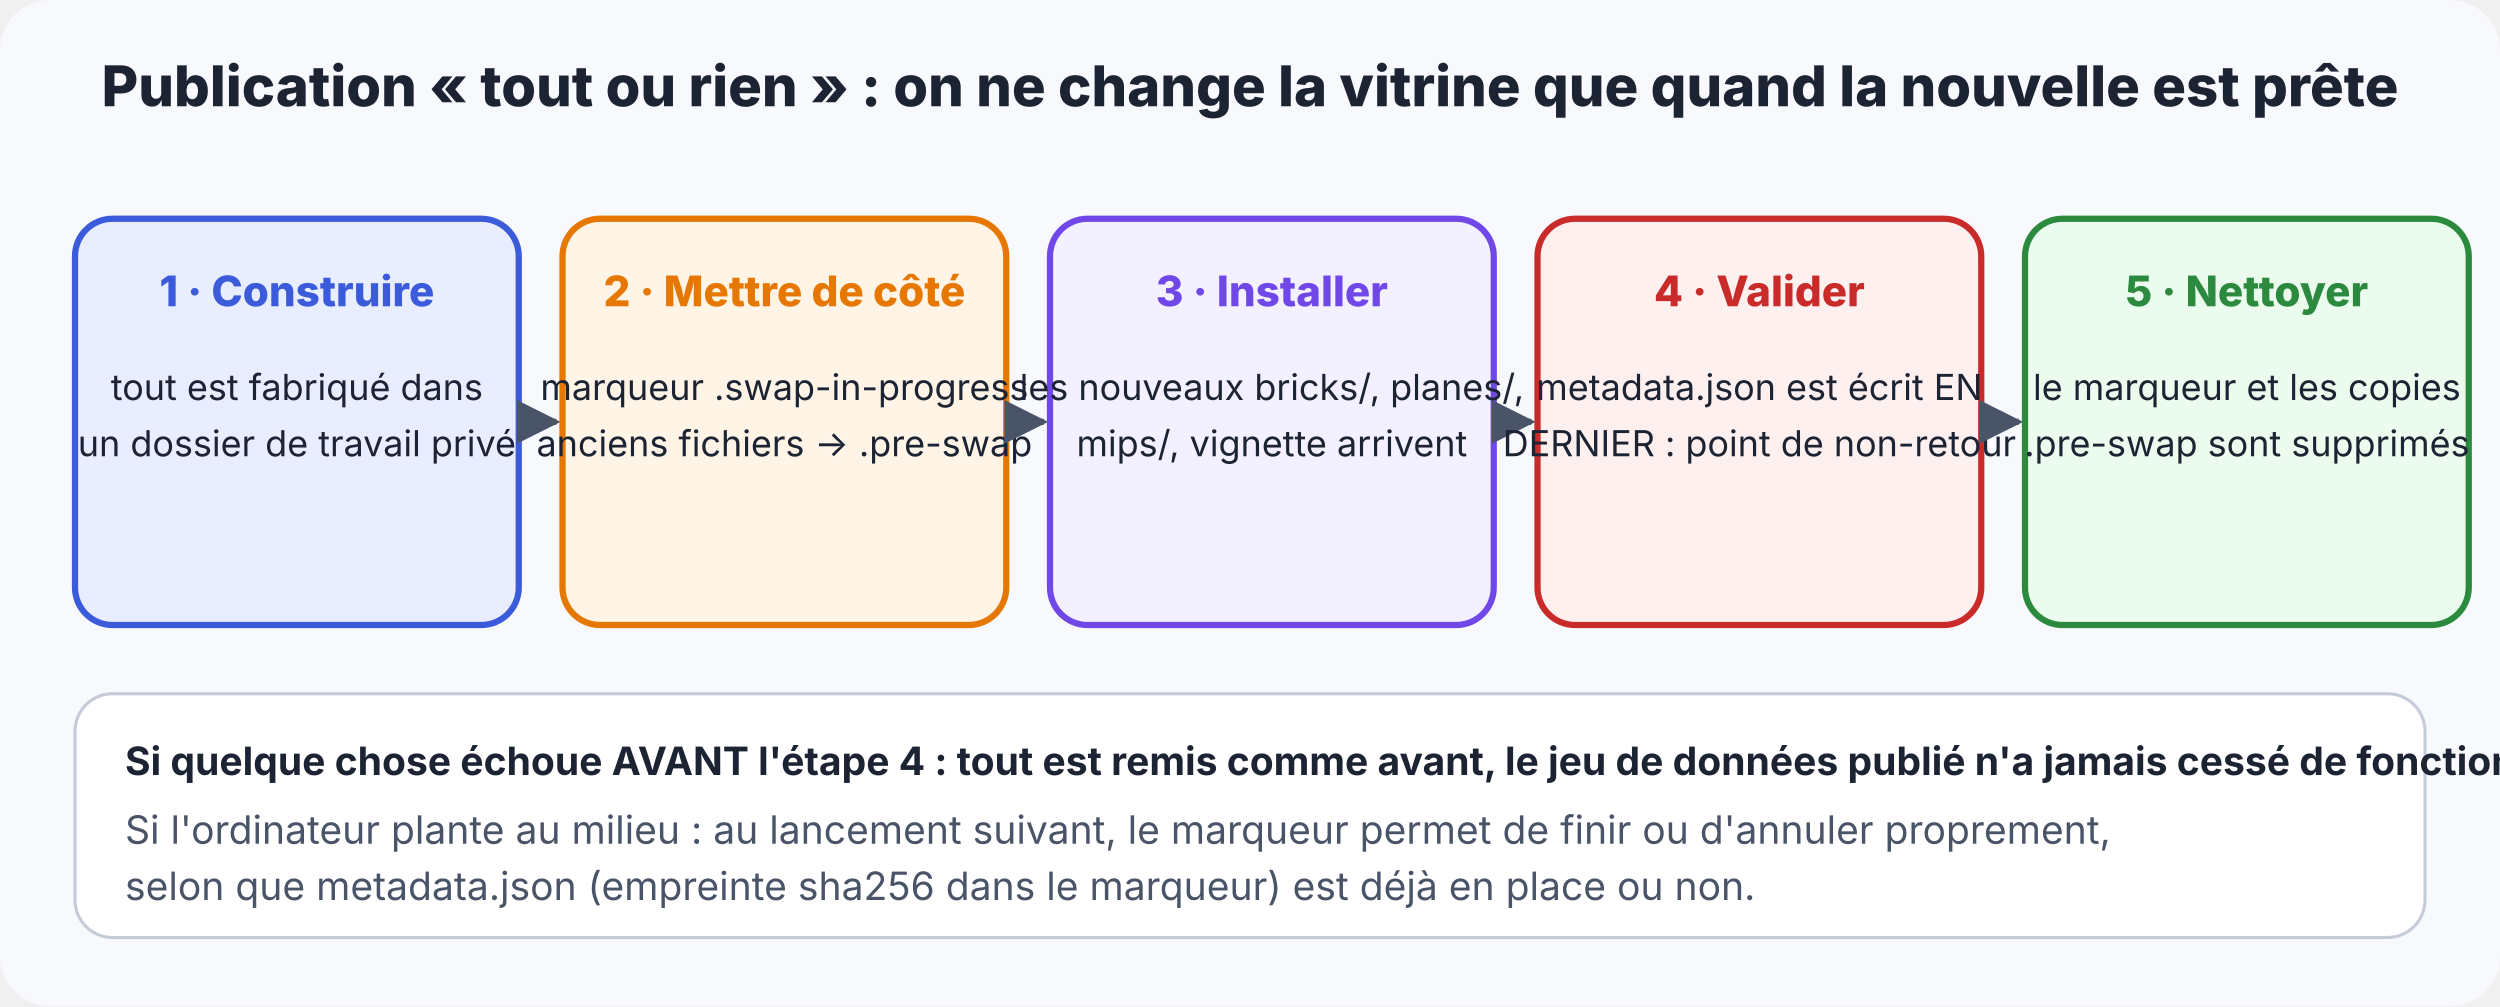
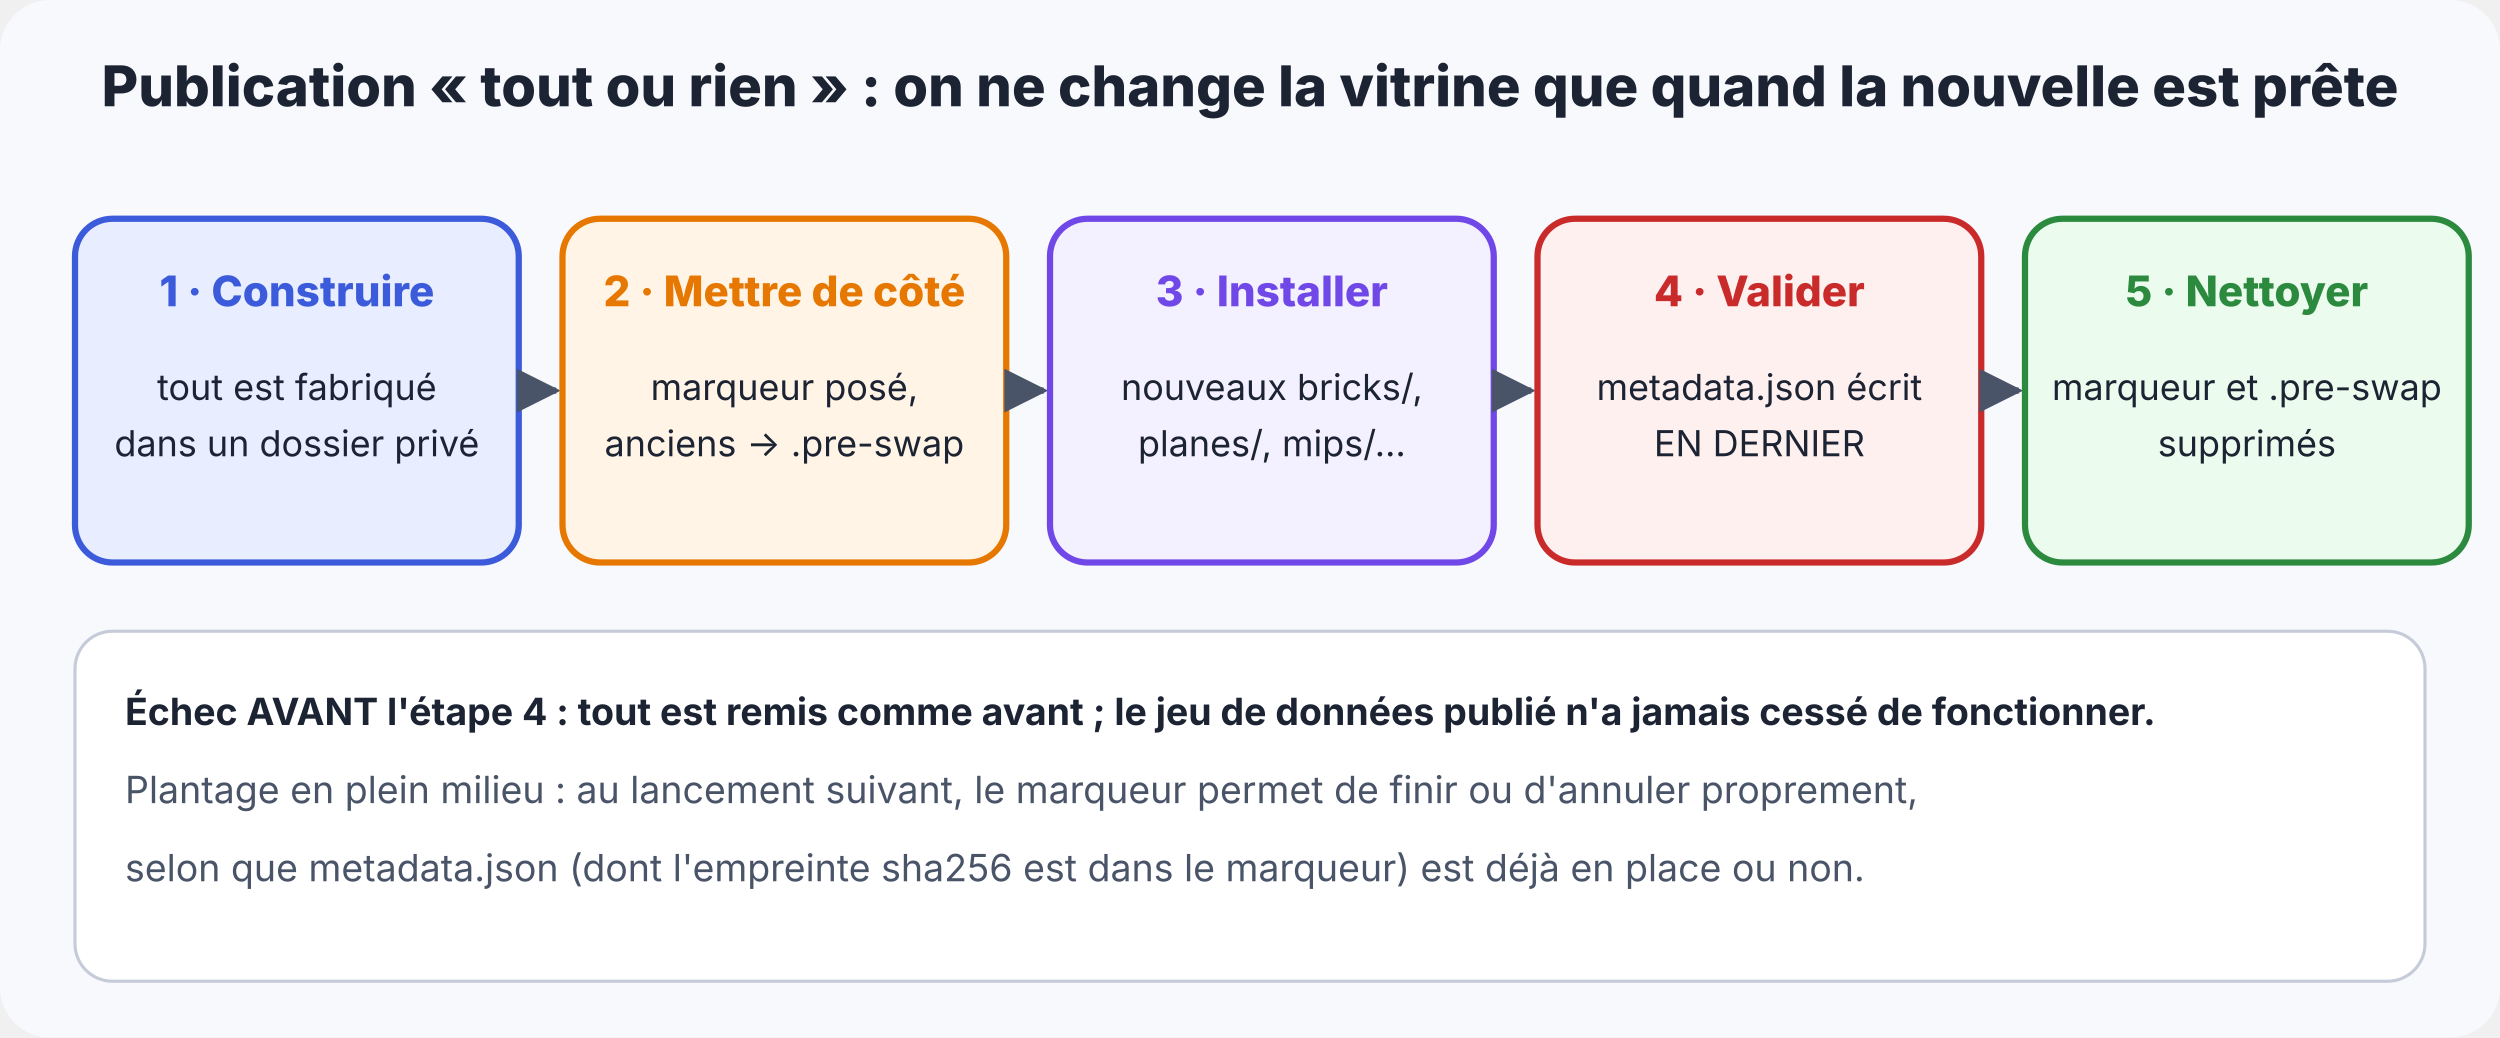
- <svg xmlns="http://www.w3.org/2000/svg" viewBox="0 0 800 322" font-family="Inter, sans-serif">
+ <svg xmlns="http://www.w3.org/2000/svg" viewBox="0 0 800 332" font-family="Inter, sans-serif">
  <defs>
    <marker id="arr" viewBox="0 0 10 10" refX="9" refY="5" markerWidth="7" markerHeight="7" orient="auto">
      <path d="M0,0 L10,5 L0,10 z" fill="#4a5468" />
    </marker>
  </defs>
-   <rect width="800" height="322" rx="16" fill="#f8f9fd" />
+   <rect width="800" height="332" rx="16" fill="#f8f9fd" />
  <text x="400" y="34" font-size="18" font-weight="800" fill="#1c2333" text-anchor="middle">Publication « tout ou rien » : on ne change la vitrine que quand la nouvelle est prête</text>
-   <rect x="24" y="70" width="142" height="130" rx="12" fill="#e8edff" stroke="#3b5bdb" stroke-width="2" />
+   <rect x="24" y="70" width="142" height="110" rx="12" fill="#e8edff" stroke="#3b5bdb" stroke-width="2" />
  <text x="95" y="98" font-size="13.5" font-weight="800" fill="#3b5bdb" text-anchor="middle">1 · Construire</text>
-   <text x="95" y="128" font-size="11.5" font-weight="400" fill="#1c2333" text-anchor="middle">tout est fabriqué dans</text>
-   <text x="95" y="146" font-size="11.5" font-weight="400" fill="#1c2333" text-anchor="middle">un dossier de travail privé</text>
-   <line x1="168" y1="135" x2="178" y2="135" stroke="#4a5468" stroke-width="2" marker-end="url(#arr)" />
-   <rect x="180" y="70" width="142" height="130" rx="12" fill="#fff4e6" stroke="#e67700" stroke-width="2" />
+   <text x="95" y="128" font-size="11.5" font-weight="400" fill="#1c2333" text-anchor="middle">tout est fabriqué</text>
+   <text x="95" y="146" font-size="11.5" font-weight="400" fill="#1c2333" text-anchor="middle">dans un dossier privé</text>
+   <line x1="168" y1="125" x2="178" y2="125" stroke="#4a5468" stroke-width="2" marker-end="url(#arr)" />
+   <rect x="180" y="70" width="142" height="110" rx="12" fill="#fff4e6" stroke="#e67700" stroke-width="2" />
  <text x="251" y="98" font-size="13.5" font-weight="800" fill="#e67700" text-anchor="middle">2 · Mettre de côté</text>
-   <text x="251" y="128" font-size="11.5" font-weight="400" fill="#1c2333" text-anchor="middle">marqueur .swap-in-progress</text>
-   <text x="251" y="146" font-size="11.5" font-weight="400" fill="#1c2333" text-anchor="middle">anciens fichiers → .pre-swap</text>
-   <line x1="324" y1="135" x2="334" y2="135" stroke="#4a5468" stroke-width="2" marker-end="url(#arr)" />
-   <rect x="336" y="70" width="142" height="130" rx="12" fill="#f3f0ff" stroke="#7048e8" stroke-width="2" />
+   <text x="251" y="128" font-size="11.5" font-weight="400" fill="#1c2333" text-anchor="middle">marqueur posé,</text>
+   <text x="251" y="146" font-size="11.5" font-weight="400" fill="#1c2333" text-anchor="middle">anciens → .pre-swap</text>
+   <line x1="324" y1="125" x2="334" y2="125" stroke="#4a5468" stroke-width="2" marker-end="url(#arr)" />
+   <rect x="336" y="70" width="142" height="110" rx="12" fill="#f3f0ff" stroke="#7048e8" stroke-width="2" />
  <text x="407" y="98" font-size="13.5" font-weight="800" fill="#7048e8" text-anchor="middle">3 · Installer</text>
-   <text x="407" y="128" font-size="11.5" font-weight="400" fill="#1c2333" text-anchor="middle">les nouveaux bricks/, planes/,</text>
-   <text x="407" y="146" font-size="11.5" font-weight="400" fill="#1c2333" text-anchor="middle">mips/, vignette arrivent</text>
-   <line x1="480" y1="135" x2="490" y2="135" stroke="#4a5468" stroke-width="2" marker-end="url(#arr)" />
-   <rect x="492" y="70" width="142" height="130" rx="12" fill="#fff0f0" stroke="#c92a2a" stroke-width="2" />
+   <text x="407" y="128" font-size="11.5" font-weight="400" fill="#1c2333" text-anchor="middle">nouveaux bricks/,</text>
+   <text x="407" y="146" font-size="11.5" font-weight="400" fill="#1c2333" text-anchor="middle">planes/, mips/…</text>
+   <line x1="480" y1="125" x2="490" y2="125" stroke="#4a5468" stroke-width="2" marker-end="url(#arr)" />
+   <rect x="492" y="70" width="142" height="110" rx="12" fill="#fff0f0" stroke="#c92a2a" stroke-width="2" />
  <text x="563" y="98" font-size="13.5" font-weight="800" fill="#c92a2a" text-anchor="middle">4 · Valider</text>
-   <text x="563" y="128" font-size="11.5" font-weight="400" fill="#1c2333" text-anchor="middle">metadata.json est écrit EN</text>
-   <text x="563" y="146" font-size="11.5" font-weight="400" fill="#1c2333" text-anchor="middle">DERNIER : point de non-retour</text>
-   <line x1="636" y1="135" x2="646" y2="135" stroke="#4a5468" stroke-width="2" marker-end="url(#arr)" />
-   <rect x="648" y="70" width="142" height="130" rx="12" fill="#ebfbee" stroke="#2b8a3e" stroke-width="2" />
+   <text x="563" y="128" font-size="11.5" font-weight="400" fill="#1c2333" text-anchor="middle">metadata.json écrit</text>
+   <text x="563" y="146" font-size="11.5" font-weight="400" fill="#1c2333" text-anchor="middle">EN DERNIER</text>
+   <line x1="636" y1="125" x2="646" y2="125" stroke="#4a5468" stroke-width="2" marker-end="url(#arr)" />
+   <rect x="648" y="70" width="142" height="110" rx="12" fill="#ebfbee" stroke="#2b8a3e" stroke-width="2" />
  <text x="719" y="98" font-size="13.5" font-weight="800" fill="#2b8a3e" text-anchor="middle">5 · Nettoyer</text>
-   <text x="719" y="128" font-size="11.5" font-weight="400" fill="#1c2333" text-anchor="middle">le marqueur et les copies</text>
-   <text x="719" y="146" font-size="11.5" font-weight="400" fill="#1c2333" text-anchor="middle">.pre-swap sont supprimés</text>
-   <rect x="24" y="222" width="752" height="78" rx="12" fill="#fff" stroke="#c5cbd8" stroke-width="1" />
-   <text x="40" y="248" font-size="12.5" font-weight="700" fill="#1c2333" text-anchor="start">Si quelque chose échoue AVANT l'étape 4 : tout est remis comme avant, le jeu de données publié n'a jamais cessé de fonctionner.</text>
-   <text x="40" y="270" font-size="12.5" font-weight="400" fill="#4a5468" text-anchor="start">Si l'ordinateur plante au milieu : au lancement suivant, le marqueur permet de finir ou d'annuler proprement,</text>
-   <text x="40" y="288" font-size="12.5" font-weight="400" fill="#4a5468" text-anchor="start">selon que metadata.json (empreinte sha256 dans le marqueur) est déjà en place ou non.</text>
+   <text x="719" y="128" font-size="11.5" font-weight="400" fill="#1c2333" text-anchor="middle">marqueur et .pre-swap</text>
+   <text x="719" y="146" font-size="11.5" font-weight="400" fill="#1c2333" text-anchor="middle">supprimés</text>
+   <rect x="24" y="202" width="752" height="112" rx="12" fill="#fff" stroke="#c5cbd8" stroke-width="1" />
+   <text x="40" y="232" font-size="12" font-weight="700" fill="#1c2333" text-anchor="start">Échec AVANT l'étape 4 : tout est remis comme avant ; le jeu de données publié n'a jamais cessé de fonctionner.</text>
+   <text x="40" y="257" font-size="12" font-weight="400" fill="#4a5468" text-anchor="start">Plantage en plein milieu : au lancement suivant, le marqueur permet de finir ou d'annuler proprement,</text>
+   <text x="40" y="282" font-size="12" font-weight="400" fill="#4a5468" text-anchor="start">selon que metadata.json (dont l'empreinte sha256 est dans le marqueur) est déjà en place ou non.</text>
</svg>
